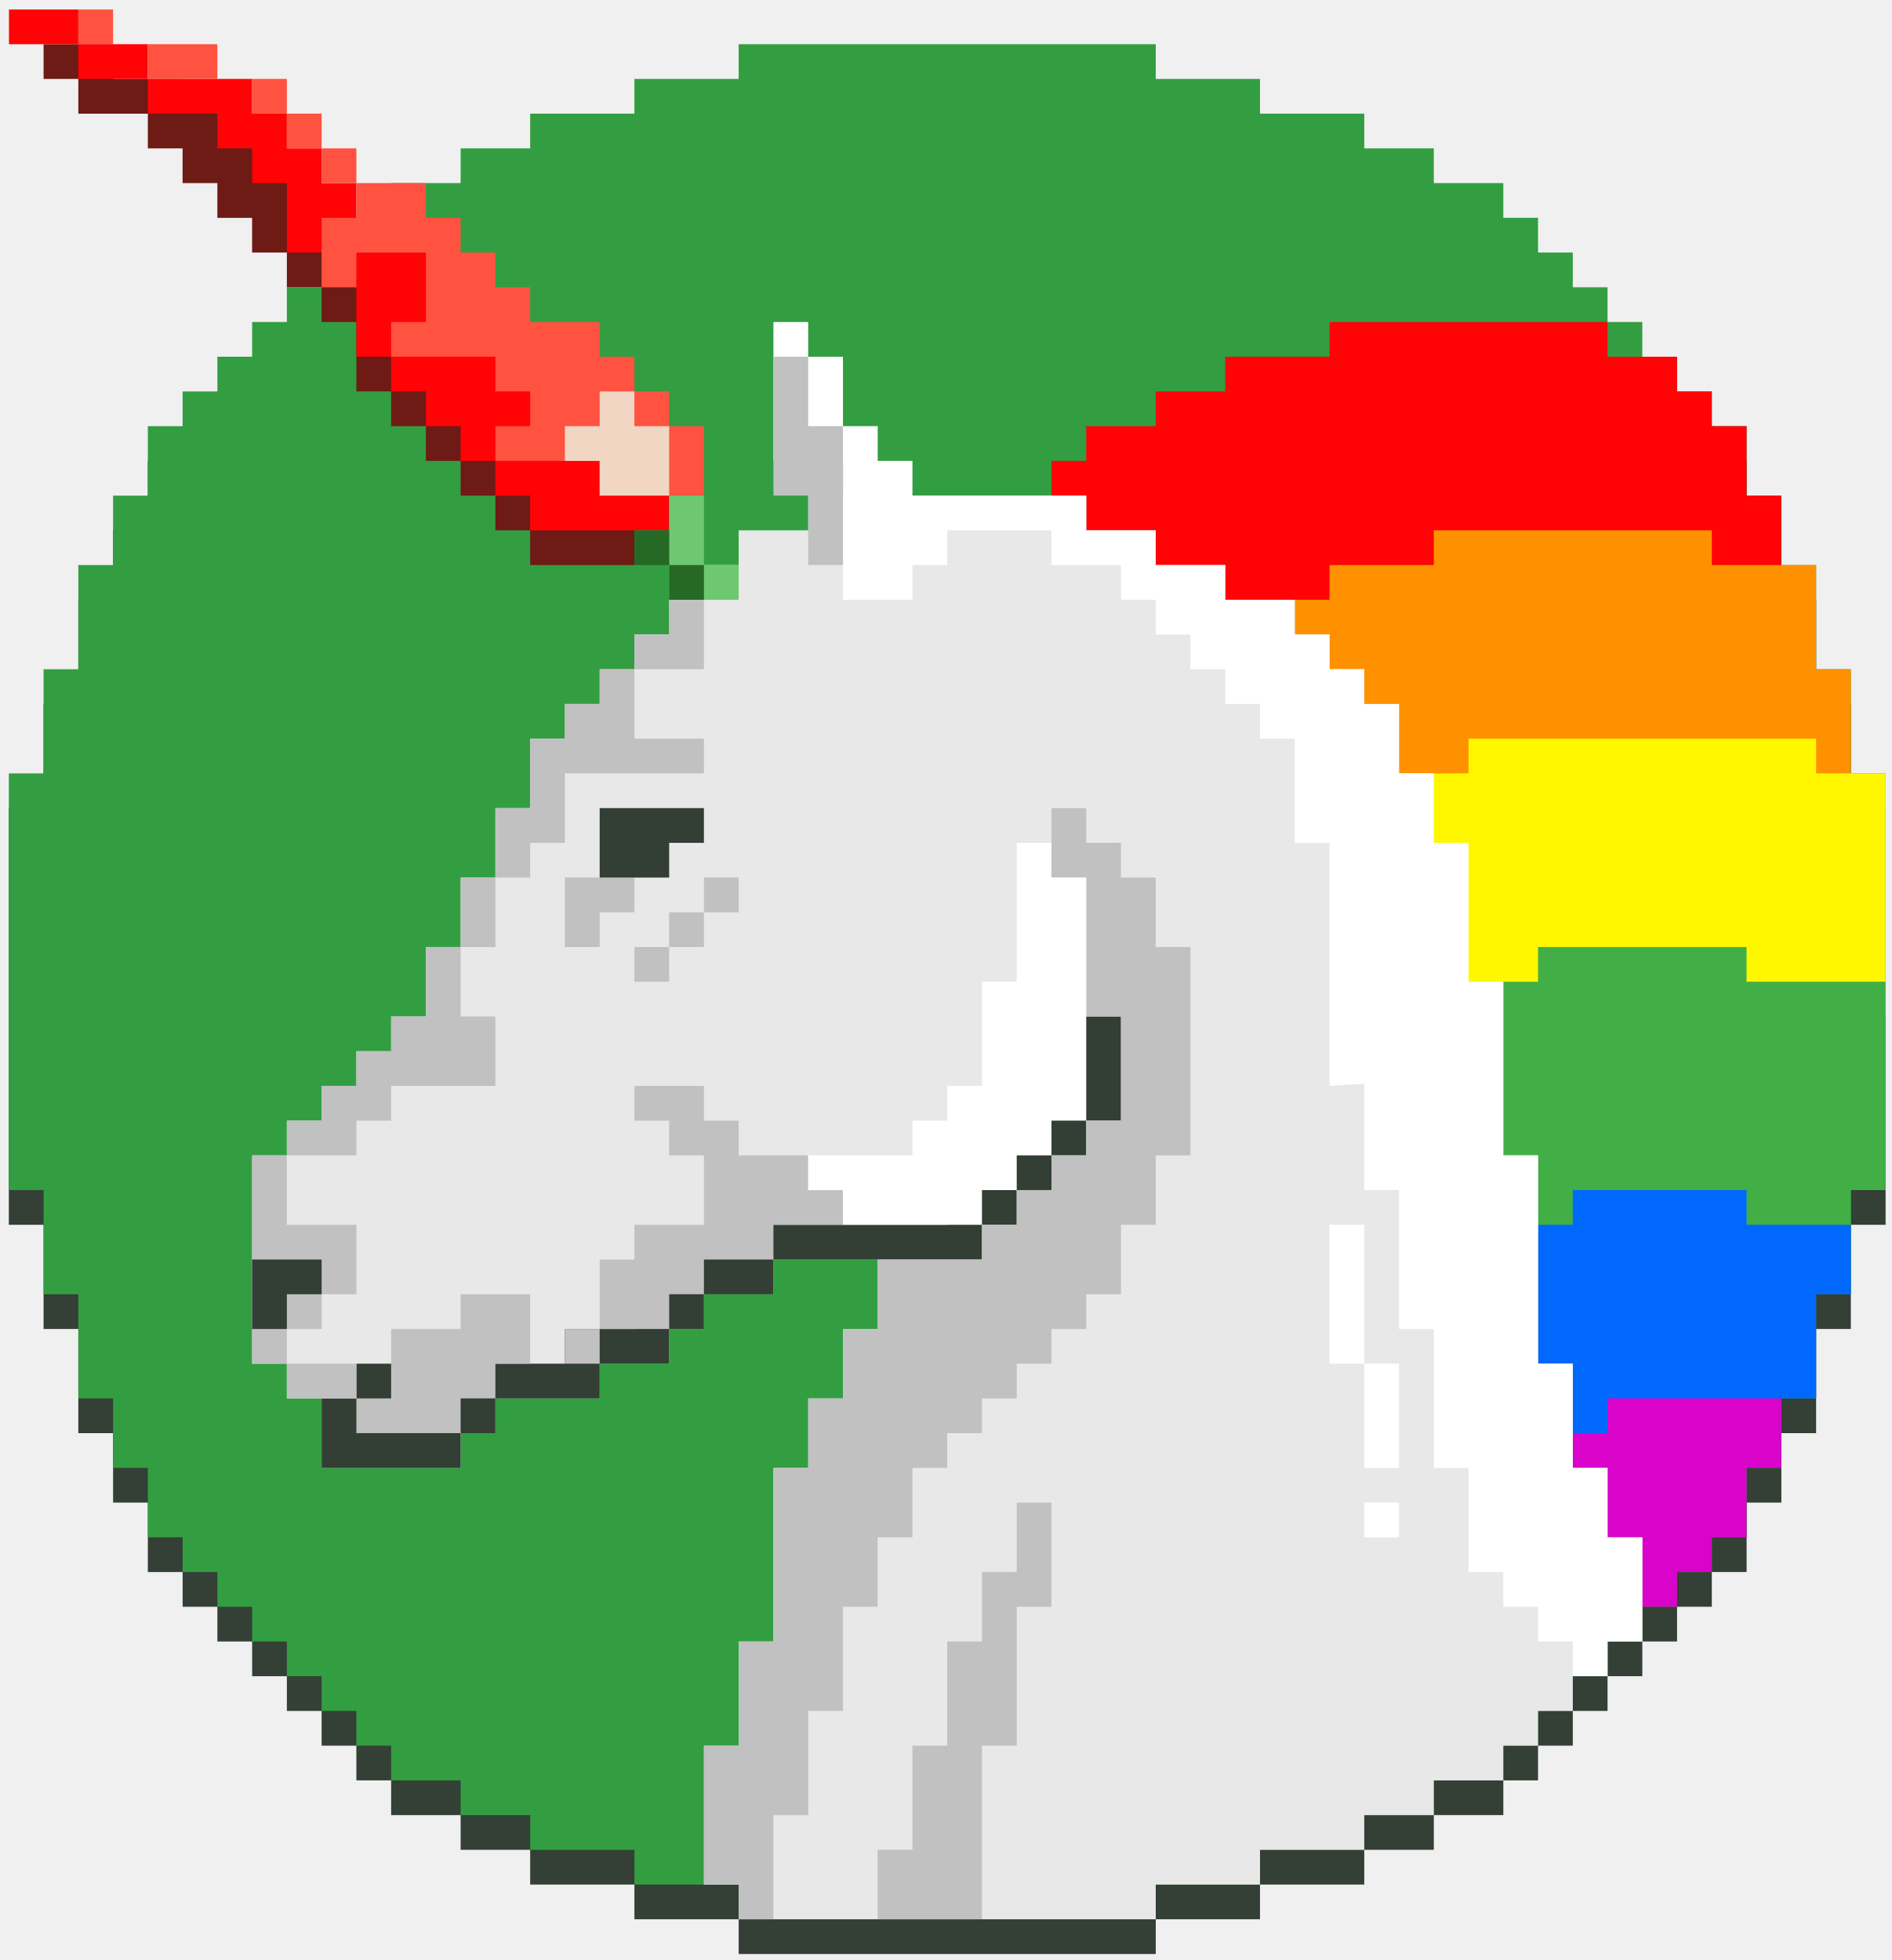
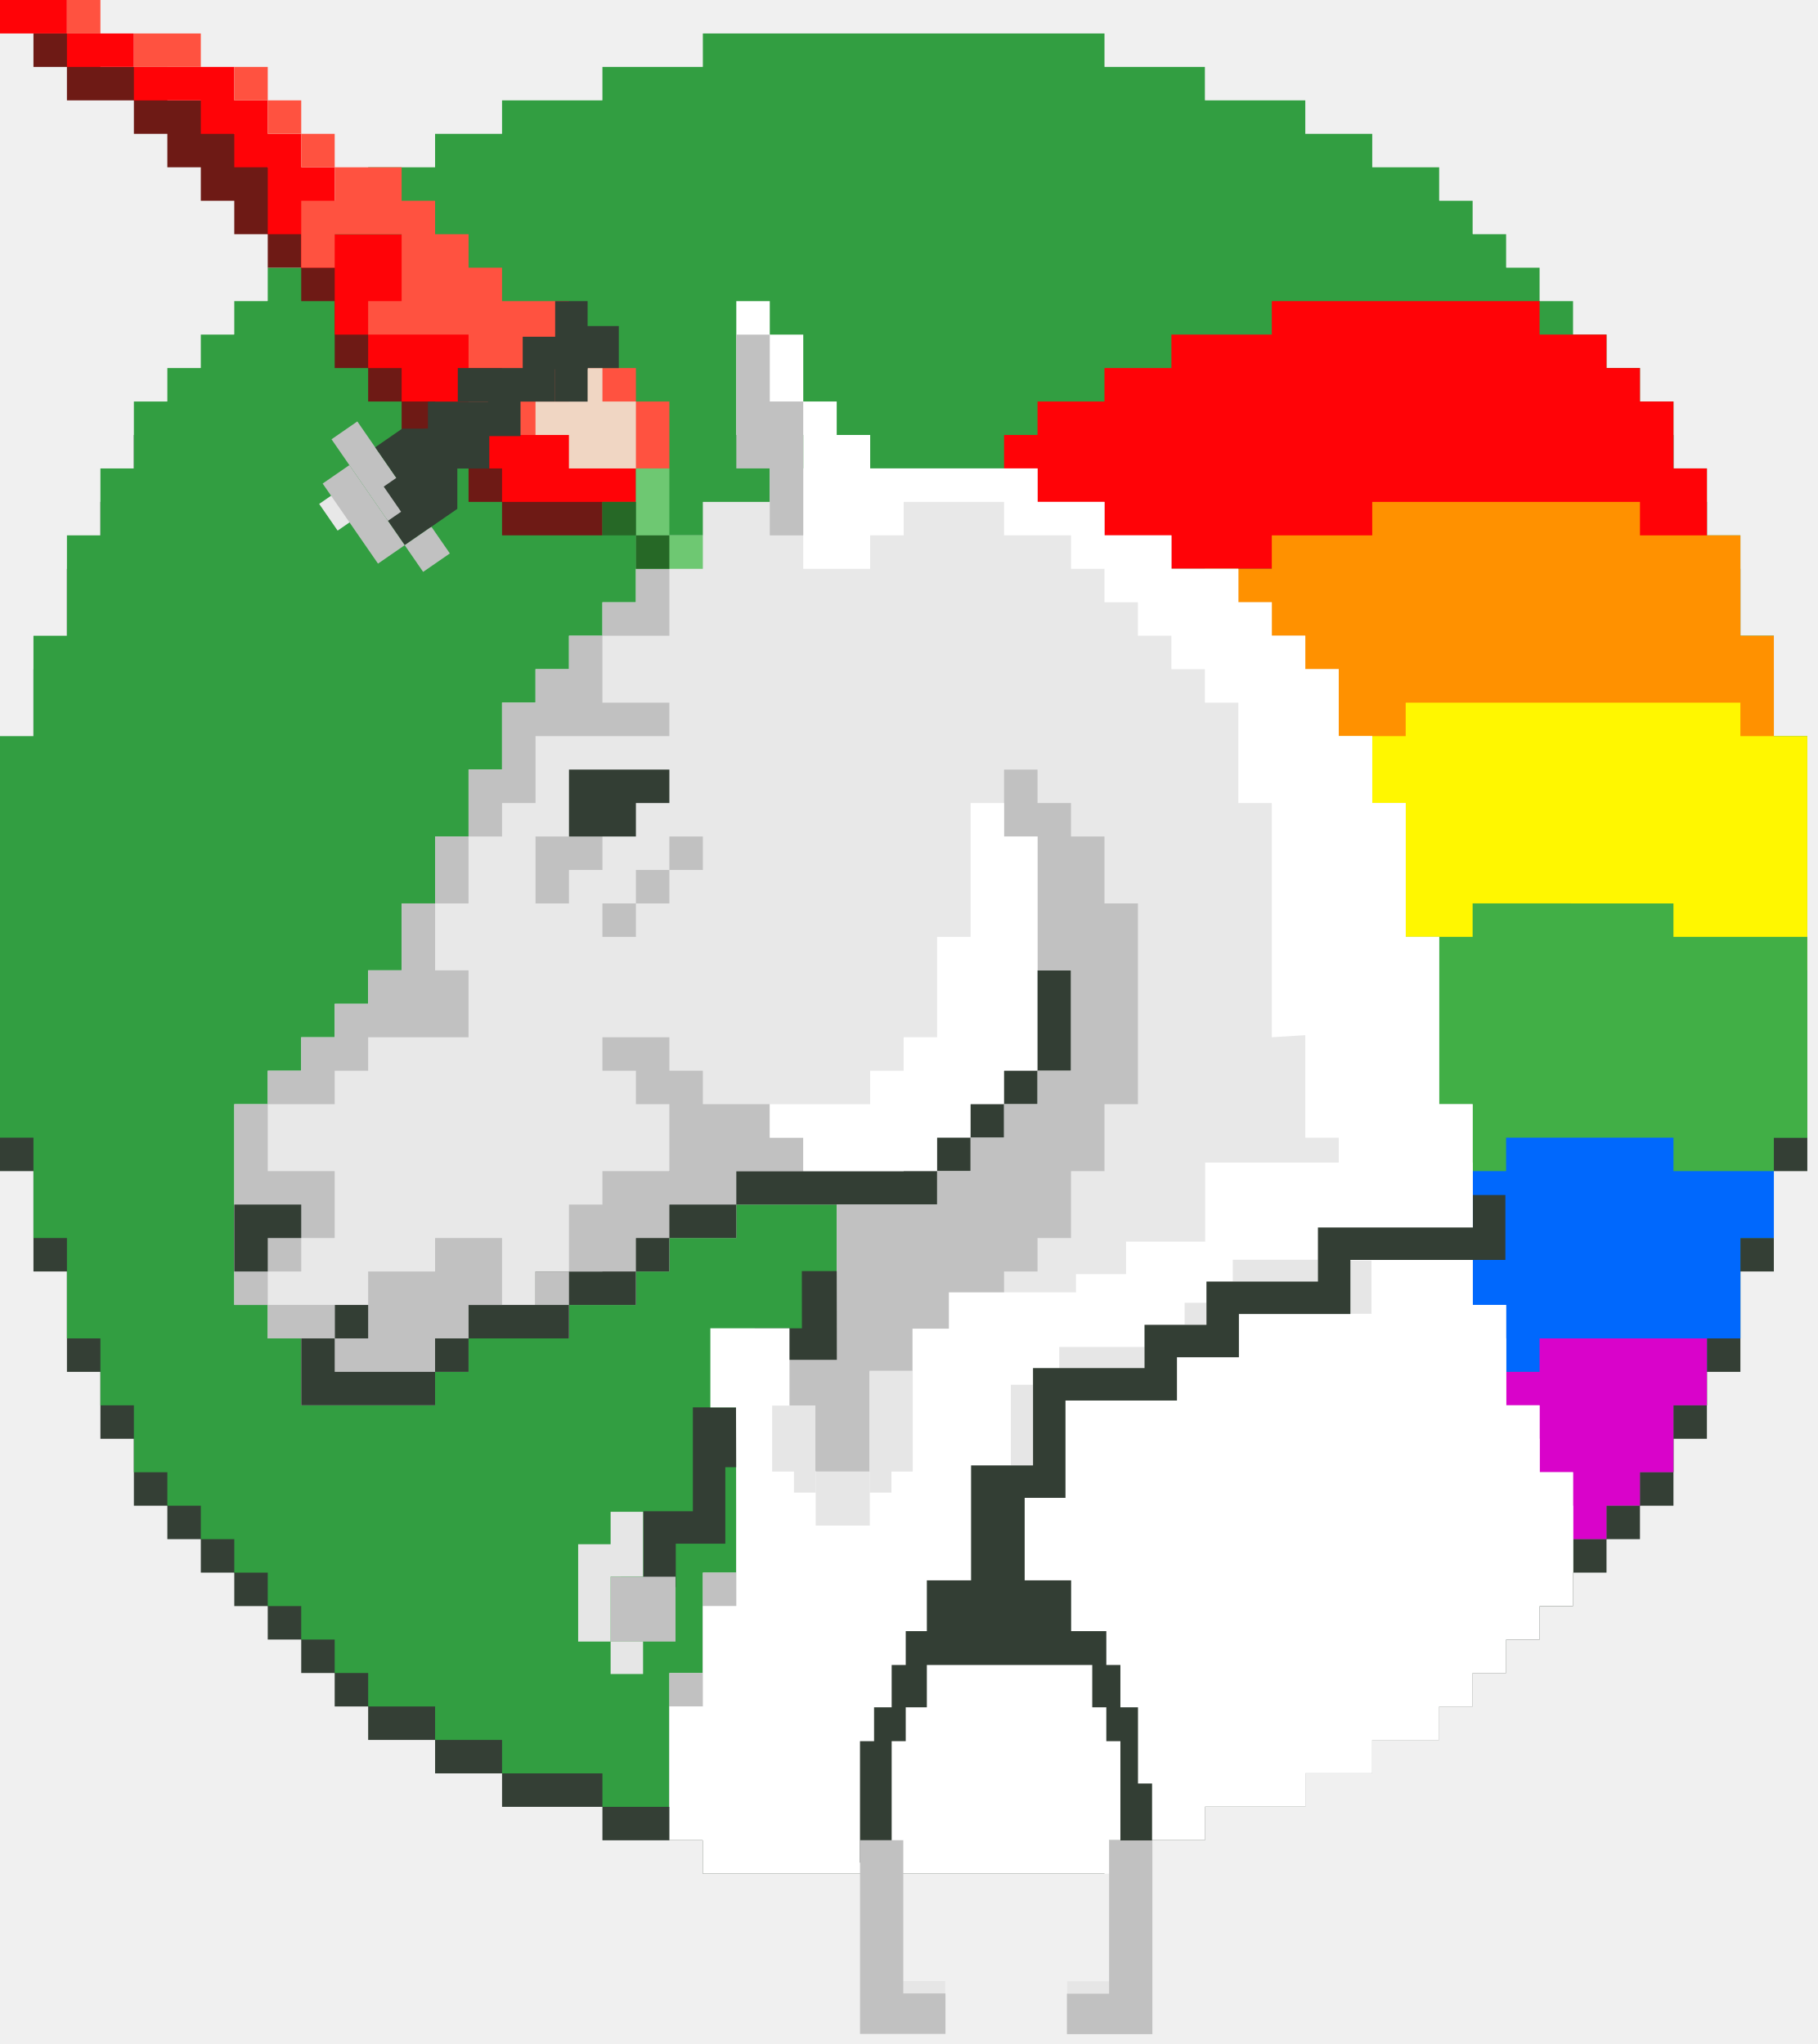
- <svg xmlns="http://www.w3.org/2000/svg" xmlns:xlink="http://www.w3.org/1999/xlink" width="165" height="171" viewBox="0 0 165 171">
+ <svg xmlns="http://www.w3.org/2000/svg" xmlns:xlink="http://www.w3.org/1999/xlink" width="168" height="189" viewBox="0 0 168 189">
  <defs>
-     <path id="a" d="M0 169.65h163.72V0H0z" />
+     <path id="a" d="M0 189h167.071V.91H0z" />
  </defs>
  <g fill="none" fill-rule="evenodd">
-     <path fill="#343F35" d="M64.438 6.886v3.03h-9.095v3.029H46.25v3.03h-6.067v3.029H34.12v3.03h-3.032v3.029h-3.032v3.03h-3.032v3.029h-3.029v3.029h-3.032v3.03h-3.031v3.029h-3.035v6.059H9.865v6.059H6.833v9.088H3.8v9.088H.77v36.354h3.032v9.088h3.032v9.089h3.032v6.058h3.032v6.06h3.035v3.029h3.031v3.03h3.032v3.029h3.029v3.03h3.032v3.029h3.032v3.029h3.032v3.03h6.063v3.029h6.067v3.03h9.093v3.029h9.095v3.03h36.385v-3.03h9.093v-3.03h9.095v-3.03h6.067v-3.029h6.064v-3.029h3.029v-3.03h3.031v-3.029h3.032v-3.03h3.032v-3.029h3.032v-3.03h3.032v-3.029h3.035v-6.059h3.032v-6.058h3.031v-9.089h3.03v-9.088h3.031V70.504h-3.032v-9.088h-3.029v-9.088h-3.031v-6.06h-3.032V40.21h-3.035v-3.03h-3.032v-3.029h-3.032v-3.03h-3.032v-3.029h-3.032v-3.03h-3.031v-3.029h-3.03v-3.03h-6.063v-3.029h-6.067v-3.03h-9.095V9.916h-9.093V6.886z" />
-     <path fill="#329E41" d="M64.438 3.857v3.03h-9.095v3.029H46.25v3.03h-6.067v3.029H34.12v3.03h-3.032v3.029h-3.032v3.029h-3.032v3.03h-3.029v3.029h-3.032v3.03h-3.031v3.029h-3.035v6.059H9.865v6.059H6.833v9.088H3.8v9.088H.77v36.354h3.032v9.088h3.032v9.088h3.032v6.06h3.032v6.058h3.035v3.03h3.031v3.029h3.032v3.03h3.029v3.029h3.032v3.03h3.032v3.029h3.032v3.03h6.063v3.029h6.067v3.03h9.093v3.029h9.095v3.03h36.385v-3.03h9.093v-3.03h9.095v-3.03h6.067v-3.029h6.064v-3.03h3.029v-3.029h3.031v-3.03h3.032v-3.029h3.032v-3.029h3.032v-3.03h3.032v-3.029h3.035v-6.059h3.032v-6.059h3.031v-9.088h3.03v-9.088h3.031V67.475h-3.032v-9.088h-3.029v-9.088h-3.031v-6.06h-3.032v-6.058h-3.035v-3.03h-3.032v-3.03h-3.032v-3.029h-3.032v-3.029h-3.032v-3.03h-3.031v-3.029h-3.03v-3.03h-6.063v-3.029h-6.067v-3.03h-9.095V6.887h-9.093v-3.03z" />
-     <path fill="#FF0307" d="M91.726 43.24v-3.03h3.031v-3.03h6.064v-3.029h6.064v-3.03h9.095v-3.029h24.255v3.03h6.064v3.029h3.032v3.03h3.032v6.058h3.031v9.089H91.726z" />
-     <path fill="#FF9100" d="M109.917 52.328h6.063v-3.03h9.096v-3.03h24.255v3.03h9.095v9.089h3.032v12.117h-51.541z" />
-     <path fill="#FFF700" d="M128.109 64.445v3.03h-9.099V88.68h45.48V67.475h-6.063v-3.03z" />
-     <path fill="#41AF46" d="M134.172 82.623v3.03h-9.096v24.235h36.382v-6.059h3.032V85.652h-12.127v-3.03z" />
-     <path fill="#0068FD" d="M131.14 106.858h6.063v-3.03h15.16v3.03h9.095v6.059h-3.032v9.088h-3.032v3.03H131.14z" />
-     <path fill="#D903CA" d="M134.172 125.035h6.063v-3.03h15.16v6.059h-3.032v6.059h-3.032v3.03h-3.032v3.029h-12.127z" />
-     <path fill="#E8E8E8" d="M61.407 164.417V152.3h3.032v-9.089h3.032v-15.147h3.032v-6.059h3.032v-6.059h3.031v-6.059h-9.095v3.03h-6.064v3.03h-3.032v3.029h-6.063v3.03h-9.096v3.029h-3.032v3.029H28.057v-6.059h-3.032v-3.03h-3.032V100.8h3.032v-3.03h3.032V94.74h3.032v-3.03h3.031v-3.029h3.032v-6.059h3.032v-6.059h3.032v-6.059h3.032v-6.058h3.032v-3.03h3.032v-3.03h3.031v-3.029h3.032v-3.03h3.032v-3.029h3.032v-3.03h6.064V43.24H94.758v3.03h6.063v3.03h6.064v3.029h6.064v3.03h3.031v3.029h3.032v3.03h3.032v6.058h3.032v6.059h3.032v12.118h3.032v15.147h3.032v18.177h3.031v9.088h3.032v6.059h3.032v9.088h-3.032v3.03h-3.032v3.03h-3.031v3.029h-3.032v3.029h-6.064v3.03h-6.064v3.029h-9.095v3.03h-9.096v3.029H64.44v-3.03z" />
-     <path fill="#333E34" d="M28.057 122.005h3.032v-3.03H49.28v-3.029h6.063v-3.03h3.032v-3.029h3.032v-3.03H82.63v-3.029h3.032v-3.03h3.032V97.77h3.032v-9.088h6.063v9.088h-3.032v3.03h-3.031v3.03h-3.032v3.029h-3.032v3.03H67.47v3.029h-6.064v3.03h-3.032v3.029h-6.063v3.03h-9.096v3.029h-3.032v3.029H28.057z" />
-     <path fill="#FFF" d="M70.503 31.122h3.032v6.058h3.031v3.03h3.032v3.03h15.16v3.029h6.063v3.03h6.064v3.029h6.064v3.03h3.031v3.029h3.032v3.03h3.032v6.058h3.032v6.059h3.032v12.118h3.032v15.147h3.032v18.177h3.031v9.088h3.032v6.059h3.032v9.088h-3.032v3.03h-3.032v-3.03h-3.031v-3.03h-3.032v-3.029h-3.032v-9.088h-3.032v-12.118h-3.032v-12.118h-3.032V94.55l-3.032.191V73.534h-3.031v-9.088h-3.032v-3.03h-3.032v-3.03h-3.032v-3.029h-3.032v-3.03H97.79v-3.029h-6.063v-3.03H82.63v3.03h-3.032v3.03h-6.063V40.21H67.47V28.092h3.032z" />
-     <path fill="#C1C1C1" d="M67.47 31.122h3.033v6.058h3.032v12.118h-3.032V43.24H67.47zM61.407 52.328v6.059h-6.064v-3.03h3.032v-3.03z" />
-     <path fill="#C1C1C1" d="M55.343 64.446h6.064v3.029H49.28v6.059h-3.032v3.03h-3.032v-6.06h3.032v-6.058h3.032v-3.03h3.032v-3.03h3.031z" />
-     <path fill="#C1C1C1" d="M40.184 82.622h3.035v-6.059h-3.035zM43.216 88.681v6.059H34.12v3.03H31.09v3.029h-6.064v-3.03h3.032V94.74h3.032v-3.03h3.031v-3.029h3.032v-6.059h3.032v6.06z" />
-     <path fill="#C1C1C1" d="M21.993 100.799v18.177h3.032v-3.03h3.032v-3.03h3.032v-6.058h-6.064v-6.06z" />
-     <path fill="#C1C1C1" d="M25.025 122.005h6.064v-3.03h-6.064zM40.184 125.035v-3.03h3.032v-3.03h3.032v-6.058h-6.064v3.03H34.12v6.058H31.09v3.03zM49.28 118.976h3.032v-3.03H49.28zM58.375 112.917h3.032v-3.03h6.064v-3.03h6.064v-3.029h-3.032v-3.03h-6.064V97.77h-3.032V94.74h-6.064v3.03h3.032v3.029h3.032v6.059h-6.064v3.03h-3.031v6.058h6.063zM55.343 85.652h3.032v-3.03h-3.032zM58.375 82.622h3.032v-3.03h-3.032zM61.407 79.593h3.032v-3.03h-3.032zM52.312 82.622v-3.03h3.031v-3.029H49.28v6.06z" />
-     <path fill="#333E34" d="M21.993 109.887h6.064v3.03h-3.032v3.03h-3.032zM58.375 73.534v3.03h-6.063v-6.06h9.095v3.03z" />
-     <path fill="#6E1A15" d="M55.343 49.298V43.24H49.28v-3.03h-3.032V37.18h-3.032v-3.029h-3.032v-3.03h-3.032v-3.029H34.12v-3.03H31.09v-3.029h-3.032v-6.059h-3.032v-3.03h-3.032V9.916H15.93V6.886H9.866v-3.03H3.802v3.03h3.032v3.03h6.064v3.029h3.031v3.03h3.032v3.029h3.032v3.03h3.032v3.029h3.032v3.03h3.032v6.058h3.031v3.03h3.032v3.029h3.032v3.03h3.032v3.029h3.032v3.03z" />
-     <g transform="translate(.77 .827)">
-       <path fill="#FF0307" d="M57.605 45.442v-6.06h-3.032v-3.029H48.51v-6.059s-6.191.252-6.064 0c.127-.251 0-3.029 0-3.029h-3.032v-6.059H30.32v-6.059h-3.032v-3.03h-3.032V9.089h-3.032v-3.03h-9.096v3.03h6.064v3.03h3.032v3.03h3.032v6.058h3.032v3.03h3.032v6.058h3.031v3.03h3.032v3.03h3.032v3.029h3.032v3.03h3.032v3.029h12.127z" />
+     <path fill="#343F35" d="M64.973 6.188v3.093H55.69v3.094h-9.28v3.095h-6.19v3.093h-6.186v3.094h-3.095v3.094h-3.093v3.094H24.75v3.094h-3.093v3.094h-3.094v3.093H15.47v3.095h-3.094v6.187H9.283v6.19H6.188v9.28H3.093v9.282H0v37.127h3.093v9.281h3.095v9.282h3.095v6.188h3.093v6.188h3.094v3.094h3.094v3.093h3.094v3.095h3.093v3.094h3.095v3.093h3.093v3.094h3.095v3.095h6.187v3.093h6.189v3.094h9.28v3.094h9.283v3.094H102.1v-3.094h9.28v-3.094h9.283v-3.094h6.188v-3.093h6.187v-3.095h3.094v-3.094h3.095v-3.093h3.094v-3.094h3.093v-3.095h3.094v-3.093h3.094v-3.094h3.094v-6.188h3.094v-6.188h3.094v-9.282h3.093v-9.28h3.095V71.16h-3.095v-9.282h-3.093v-9.28h-3.094v-6.19h-3.094v-6.187h-3.094v-3.095h-3.094v-3.093h-3.094V30.94h-3.093v-3.094h-3.094v-3.094h-3.095v-3.094h-3.094v-3.094h-6.187V15.47h-6.188v-3.095h-9.282V9.281H102.1V6.188z" />
+     <path fill="#329E41" d="M64.973 3.094v3.094H55.69v3.093h-9.28v3.095h-6.19v3.094h-6.186v3.093h-3.095v3.094h-3.093v3.095H24.75v3.093h-3.093v3.094h-3.094v3.094H15.47v3.094h-3.094v6.188H9.283v6.187H6.188v9.282H3.093v9.282H0v37.128h3.093v9.281h3.095v9.282h3.095v6.187h3.093v6.188h3.094v3.094h3.094v3.094h3.094v3.094h3.093v3.094h3.095v3.094h3.093v3.093h3.095v3.095h6.187v3.094h6.189v3.093h9.28v3.094h9.283v3.094H102.1v-3.094h9.28v-3.094h9.283v-3.093h6.188v-3.094h6.187v-3.095h3.094v-3.093h3.095v-3.094h3.094v-3.094h3.093v-3.094h3.094v-3.094h3.094v-3.094h3.094v-6.188h3.094v-6.187h3.094v-9.282h3.093v-9.28h3.095V68.065h-3.095v-9.282h-3.093v-9.282h-3.094v-6.187h-3.094v-6.188h-3.094v-3.094h-3.094V30.94h-3.094v-3.094h-3.093v-3.093h-3.094v-3.095h-3.095v-3.094h-3.094V15.47h-6.187v-3.094h-6.188V9.281h-9.282V6.188H102.1V3.094z" />
+     <path fill="#FF0307" d="M92.817 43.315V40.22h3.094v-3.094h6.188v-3.094h6.188v-3.094h9.281v-3.094h24.752v3.094h6.187v3.094h3.094v3.094h3.094v6.188h3.095v9.282H92.817z" />
+     <path fill="#FF9100" d="M111.38 52.597h6.188v-3.094h9.283v-3.094h24.75v3.094h9.283v9.28h3.094V71.16H111.38z" />
+     <path fill="#FFF700" d="M129.945 64.972v3.094h-9.282v21.658h46.409V68.066h-6.188v-3.094z" />
+     <path fill="#41AF46" d="M136.132 83.535v3.094h-9.282v24.752h37.127v-6.187h3.094V86.63h-12.376v-3.094z" />
+     <path fill="#0068FD" d="M133.038 108.287h6.188v-3.094h15.47v3.094h9.281v6.188h-3.093v9.282h-3.094v3.093h-24.752z" />
+     <path fill="#D903CA" d="M136.132 126.85h6.188v-3.093h15.47v6.188h-3.095v6.188h-3.093v3.093h-3.094v3.095h-12.376z" />
+     <path fill="#E8E8E8" d="M61.878 167.071v-12.375h3.095v-9.282h3.093v-15.47h3.094v-6.187h3.094v-6.188h3.094v-6.188h-9.282v3.094h-6.188v3.094h-3.094v3.093h-6.187v3.095h-9.282v3.093H40.22v3.094H27.846v-6.187H24.75v-3.095h-3.094V102.1h3.094v-3.094h3.095v-3.094h3.094v-3.094h3.093v-3.094h3.094v-6.188h3.094v-6.188h3.094V71.16h3.094v-6.188h3.094v-3.094h3.094v-3.094h3.094V55.69h3.093v-3.094h3.094v-3.094h3.095v-3.094h6.187v-3.093h24.75v3.093h6.19v3.094h6.187v3.094h6.188v3.094h3.093v3.094h3.095v3.094h3.094v6.188h3.094v6.188h3.093V86.63h3.094v15.47h3.094v18.563h3.095v9.282h3.093v6.188h3.094v9.282h-3.094v3.094h-3.093v3.094h-3.095v3.094h-3.094v3.093h-6.187v3.095h-6.188v3.093h-9.282v3.094H102.1v3.094H64.973v-3.094z" />
+     <path fill="#333E34" d="M27.846 123.757h3.094v-3.094h18.563v-3.094h6.188v-3.094h3.093v-3.094h3.094v-3.094h21.658v-3.093h3.094v-3.095h3.094v-3.093h3.094v-9.282h6.187v9.282H95.91v3.093h-3.093v3.095h-3.094v3.093H86.63v3.094H68.067v3.094h-6.19v3.094h-3.093v3.094h-6.187v3.094h-9.282v3.094H40.22v3.093H27.846z" />
+     <path fill="#FFF" d="M71.16 30.939h3.094v6.188h3.093v3.094h3.094v3.094h15.47v3.094h6.188v3.093h6.188v3.095h6.187v3.093h3.094v3.094h3.095v3.094h3.094v6.188h3.093v6.188h3.094v12.375h3.094v15.47h3.094v18.564h3.094v9.28h3.094v6.189h3.094v9.282h-3.094v3.094h-3.094v-3.094h-3.094v-3.094h-3.094v-3.094h-3.094v-9.282h-3.094v-12.375h-3.093v-12.376h-3.094v-9.475l-3.095.193V74.254h-3.094v-9.282h-3.093v-3.094h-3.094v-3.094h-3.094V55.69H102.1v-3.093h-3.094v-3.095h-6.188v-3.093h-9.28v3.093H80.44v3.095h-6.187V40.22h-6.188V27.845h3.094z" />
+     <path fill="#C1C1C1" d="M68.066 30.939h3.094v6.188h3.093v12.375H71.16v-6.187h-3.094zM61.878 52.597v6.187H55.69V55.69h3.093v-3.094z" />
+     <path fill="#C1C1C1" d="M55.69 64.972h6.187v3.094H49.503v6.188H46.41v3.093h-3.095V71.16h3.095v-6.188h3.094v-3.094h3.093v-3.094h3.094zM40.22 83.536h3.094v-6.188H40.22z" />
+     <path fill="#C1C1C1" d="M43.314 89.724v6.186h-9.28v3.096h-3.095v3.093h-6.188v-3.094h3.094v-3.094h3.094v-3.094h3.094v-3.093h3.094v-6.189h3.093v6.189zM21.657 102.099v18.563h3.094v-3.093h3.094v-3.094h3.094v-6.188h-6.188v-6.188zM24.751 123.757h6.188v-3.094h-6.188zM40.22 126.85v-3.093h3.095v-3.095h3.094v-6.187H40.22v3.094h-6.187v6.188H30.94v3.093zM49.503 120.663h3.094v-3.094h-3.094z" />
+     <path fill="#C1C1C1" d="M58.784 114.475h3.094v-3.094h6.188v-3.094h6.188v-3.094H71.16v-3.094h-6.188v-3.094h-3.094v-3.094H55.69v3.094h3.094v3.094h3.094v6.188H55.69v3.094h-3.093v6.188h6.187zM55.69 86.63h3.094v-3.094H55.69zM58.784 83.536h3.094v-3.094h-3.094zM61.878 80.442h3.095v-3.094h-3.095zM52.597 83.536v-3.094h3.094v-3.094h-6.188v6.188z" />
+     <path fill="#333E34" d="M21.657 111.38h6.188v3.095h-3.094v3.094h-3.094zM58.784 74.254v3.094h-6.187V71.16h9.281v3.094z" />
+     <path fill="#6E1A15" d="M55.69 49.502v-6.187h-6.187V40.22H46.41v-3.093h-3.095v-3.094H40.22V30.94h-3.093v-3.094h-3.094v-3.094H30.94v-3.094h-3.094V15.47h-3.094v-3.094h-3.094V9.281H15.47V6.188H9.282V3.093H3.093v3.095h3.094v3.093h6.19v3.094h3.092v3.094h3.094v3.094h3.094v3.094h3.094v3.094h3.094v3.094h3.094v6.188h3.094v3.094h3.094v3.093h3.093v3.095h3.094v3.093h3.095v3.094z" />
+     <g transform="translate(0 -.91)">
+       <path fill="#FF0307" d="M58.784 47.319V41.13H55.69v-3.094h-6.187v-6.188s-6.318.258-6.189 0c.13-.258 0-3.093 0-3.093h-3.093v-6.188H30.94V16.38h-3.093v-3.094h-3.095v-3.094h-3.094V7.098h-9.28v3.094h6.186v3.094h3.094v3.094h3.094v6.188h3.095v3.094h3.093v6.187h3.094v3.095h3.094v3.093h3.094v3.094h3.093v3.094h3.095v3.094h12.375z" />
      <mask id="b" fill="#fff">
        <use xlink:href="#a" />
      </mask>
-       <path fill="#FF0307" d="M6.064 6.059h6.063v-3.03H6.064zM0 3.03h6.064V0H0z" mask="url(#b)" />
-       <path fill="#FF5240" d="M6.064 3.03h3.032V0H6.064zM12.127 6.059h6.064v-3.03h-6.064zM21.223 9.088h3.032v-3.03h-3.032zM24.255 12.118h3.032v-3.03h-3.032zM27.287 15.147h3.032v-3.03h-3.032zM27.287 18.177h3.032v-3.03h6.063v3.03h3.032v3.03h3.032v3.029h3.032v3.029h6.063v3.03h3.032v3.029h3.032v3.03h3.032v6.058h-9.096v-3.03h-9.095v-3.029h3.032v-3.03h-3.032v-3.029H33.35v-3.029h3.032v-6.059H30.32v3.03h-3.032z" mask="url(#b)" />
-       <path fill="#F0D6C3" d="M51.541 33.324h3.032v3.03h3.032v6.058h-6.064v-3.03H48.51v-3.029h3.031z" mask="url(#b)" />
-       <path fill="#6EC872" d="M57.605 42.412h3.032v6.06h3.032V51.5h-6.064z" mask="url(#b)" />
-       <path fill="#266826" d="M54.573 45.442h3.032v3.03h3.032V51.5h-3.032v-3.03h-3.032z" mask="url(#b)" />
-       <path fill="#C1C1C1" d="M60.637 163.59v-12.118h3.032v-9.088H66.7v-15.147h3.032v-6.059h3.031v-6.059h3.032v-6.059h9.096v-3.03h3.032v-3.029h3.032v-3.03h3.031v-3.029h3.032v-9.088h-3.032V75.736h-3.031v-6.059h3.031v3.03h3.032v3.03h3.032v6.058h3.032v18.177h-3.032v6.059H97.02v6.059h-3.032v3.03h-3.031v3.029h-3.032v3.029h-3.032v3.03H81.86v3.029h-3.032v6.059h-3.032v6.059h-3.032v9.088h-3.031v9.088H66.7v9.089h-3.032v-3.03zM75.796 166.62h9.096v-15.148h3.032v-12.117h3.032v-9.089h-3.032v6.06h-3.032v6.058H81.86v9.088h-3.032v9.089h-3.032z" mask="url(#b)" />
-       <path fill="#FFF" d="M87.924 72.707h3.032v3.03h3.031v21.205h-3.031v3.03h-3.032v3.03h-3.032v3.029H72.764V103h-3.031v-3.03h9.095v-3.029h3.032v-3.03h3.032v-9.087h3.032zM115.21 106.03h3.032v12.119h3.032v9.088h-3.032v-9.088h-3.032zM118.242 133.296h3.032v-3.03h-3.032z" mask="url(#b)" />
+       <path fill="#FF0307" d="M6.188 7.098h6.188V4.004H6.188zM0 4.004h6.187V.91H0z" mask="url(#b)" />
+       <path fill="#FF5240" d="M6.187 4.004h3.095V.91H6.187zM12.376 7.098h6.187V4.004h-6.187zM21.657 10.192h3.094V7.098h-3.094zM24.751 13.285h3.095v-3.094h-3.095zM27.845 16.38h3.094v-3.094h-3.094zM27.846 19.473h3.094V16.38h6.187v3.094h3.094v3.094h3.094v3.094h3.094v3.094h6.188v3.093h3.094v3.095h3.093v3.093h3.094v6.188h-9.281V41.13h-9.282v-3.094h3.094v-3.093h-3.094v-3.095h-9.282v-3.093h3.094v-6.188H30.94v3.094h-3.094z" mask="url(#b)" />
+       <path fill="#F0D6C3" d="M52.597 34.943h3.094v3.094h3.093v6.188h-6.187V41.13h-3.094v-3.093h3.094z" mask="url(#b)" />
+       <path fill="#6EC872" d="M58.784 44.225h3.094v6.187h3.094v3.095h-6.188z" mask="url(#b)" />
+       <path fill="#266826" d="M55.69 47.319h3.094v3.094h3.093v3.094h-3.093v-3.094H55.69z" mask="url(#b)" />
+       <path fill="#C1C1C1" d="M61.878 167.981v-12.375h3.095v-9.282h3.093v-15.47h3.094v-6.187h3.094v-6.188h3.094v-6.188h9.282v-3.094h3.094v-3.094h3.093v-3.094h3.094v-3.094h3.094v-9.282H95.91V78.257h-3.094V72.07h3.094v3.094h3.094v3.093h3.095v6.188h3.093v18.564H102.1v6.188h-3.095v6.188H95.91v3.094h-3.094v3.093h-3.093v3.095H86.63v3.093h-3.094v3.094H80.44v6.188h-3.093v6.188h-3.094v9.282H71.16v9.282h-3.094v9.281h-3.093v-3.094zM77.348 171.075h9.282v-15.47h3.094V143.23h3.094v-9.282h-3.094v6.188H86.63v6.188h-3.094v9.281h-3.094v9.282h-3.094z" mask="url(#b)" />
+       <path fill="#FFF" d="M89.724 75.164h3.094v3.094h3.093v21.657h-3.093v3.094h-3.094v3.094H86.63v3.094H74.254v-3.094H71.16v-3.094h9.28v-3.094h3.096V96.82h3.093v-9.282h3.094zM117.568 109.197h3.095v12.375h3.093v9.282h-3.093v-9.282h-3.095zM120.663 137.042h3.094v-3.094h-3.094z" mask="url(#b)" />
+       <path fill="#333E34" d="M62.47 147.671h-3v-7.023h4.58v-9.605h5.727v-7.31h4.353l-.008-5.29 3.225-.003.012 8.208h-4.582v9.93H67.05v7.07h-4.58z" mask="url(#b)" />
+       <path fill="#FFF" d="M74.9 144.303h7.314v-7.314H74.9z" mask="url(#b)" />
+       <path fill="#FFF" d="M80.404 142.34h7.314v-14.563h-7.314z" mask="url(#b)" />
+       <path fill="#FFF" d="M68.066 140.635v8.775h-3.094v9.282H61.88v12.375h3.093v3.094h37.547v-3.094h8.861v-3.094h9.283v-3.093h6.187v-3.095h6.19v-3.093h3.092v-3.094h3.094v-3.094h3.094v-3.094h3.094v-9.282h-3.094v-6.188h-3.094v-9.282h-3.094v-16.25h-24.724v7.314h-7.315v3h-4.628v1.686h-11.75v3.355h-3.362v3.959h-3.952v10.105h-5.05v-6.933h-2.373v-7.162h-7.313v7.314h2.372z" mask="url(#b)" />
+       <path fill="#C1C1C1" d="M59.446 146.7h-3v6h6v-6z" mask="url(#b)" />
+       <path fill="#E6E6E6" d="M59.446 146.688V140.7h-3v3h-3v9h3v-6.01z" mask="url(#b)" />
+       <path fill="#E6E6E6" d="M56.446 155.699h3v-3h-3zM75.406 141.972h5v-5h-5zM71.378 136.981h4v-6.102h-4z" mask="url(#b)" />
+       <path fill="#E6E6E6" d="M80.376 136.981h4v-9.322h-4z" mask="url(#b)" />
+       <path fill="#E6E6E6" d="M80.387 138.926h2.021v-2.021h-2.021zM109.509 123.394h2.021v-2.021h-2.021zM93.442 136.412h2.021v-7.461h-2.021zM113.958 119.415h7.884v-2.021h-7.884zM97.918 127.481h7.884v-2.021h-7.884zM124.763 122.391h2.021v-4.92h-2.021zM73.391 138.926h2.021v-2.021h-2.021z" mask="url(#b)" />
+       <path fill="#333E34" d="M39.276 47.956h3v-7.394h-3zM48.319 35.045h3v-3h-3zM51.319 35.045h3v-3h-3zM37.41 51.32l-1.705-2.468 2.468-1.706 1.705 2.468z" mask="url(#b)" />
+       <path fill="#333E34" d="M51.319 32.407h3v-3.652h-3zM51.319 38.045h3v-3.102h-3z" mask="url(#b)" />
+       <path fill="#333E34" d="M54.204 34.943h3v-3.885h-3z" mask="url(#b)" />
+       <path fill="#C1C1C1" d="M38.243 47.422l-2.387 1.65-5.21-7.544 2.386-1.649z" mask="url(#b)" />
+       <path fill="#333E34" d="M45.118 41.235h3v-6.086h-3z" mask="url(#b)" />
+       <path fill="#333E34" d="M42.319 38.045h9v-3.102h-9z" mask="url(#b)" />
+       <path fill="#C1C1C1" d="M41.585 52.084l-2.47 1.706-1.704-2.469 2.469-1.705z" mask="url(#b)" />
+       <path fill="#333E34" d="M42.267 47.967l-2.47 1.706-5.114-7.405 2.468-1.705z" mask="url(#b)" />
+       <path fill="#333E34" d="M37.171 43.933h3v-3.39h-3z" mask="url(#b)" />
+       <path fill="#333E34" d="M39.559 41.235h5.674v-3.19h-5.674zM42.232 44.235h3v-3h-3zM37.177 48.372l-1.705-2.468L37.94 44.2l1.705 2.468z" mask="url(#b)" />
+       <path fill="#E8E8E8" d="M31.21 49.974l-1.704-2.468 2.469-1.705 1.705 2.468z" mask="url(#b)" />
+       <path fill="#C1C1C1" d="M37.411 51.322l-2.468 1.704-5.116-7.404 2.47-1.706z" mask="url(#b)" />
+       <path fill="#333E34" d="M79.499 173.14v-11.231H80.8v-3.131h1.627v-3.913h1.301v-3.131h1.952v-4.696h4.088V136.41h5.726v-9H105.8v-4h5.726v-4h10.306v-5h14.328v-3.003h3v6.003h-14.328v5h-10.306v4H108.8v4H98.494v9h-3.771v7.628h4.294v4.696h3.253v3.13h1.301v3.914h1.626v7.045h1.302v7.317h-2.928v-11.231h-1.301v-3.131h-1.301v-3.913H85.68v3.913h-1.952v3.13h-1.301v11.232z" mask="url(#b)" />
+       <path fill="#E6E6E6" d="M83.38 187.376h3.998v-3.29H83.38z" mask="url(#b)" />
+       <path fill="#C1C1C1" d="M83.281 171.064h.22v14.173H87.4V188.977h-7.898v-17.913h.852z" mask="url(#b)" />
+       <path fill="#E6E6E6" d="M98.65 187.4h3.998v-3.29H98.65z" mask="url(#b)" />
+       <path fill="#C1C1C1" d="M102.747 171.087h-.22v14.173h-3.899v3.741h7.899v-17.914h-.852z" mask="url(#b)" />
    </g>
  </g>
</svg>
